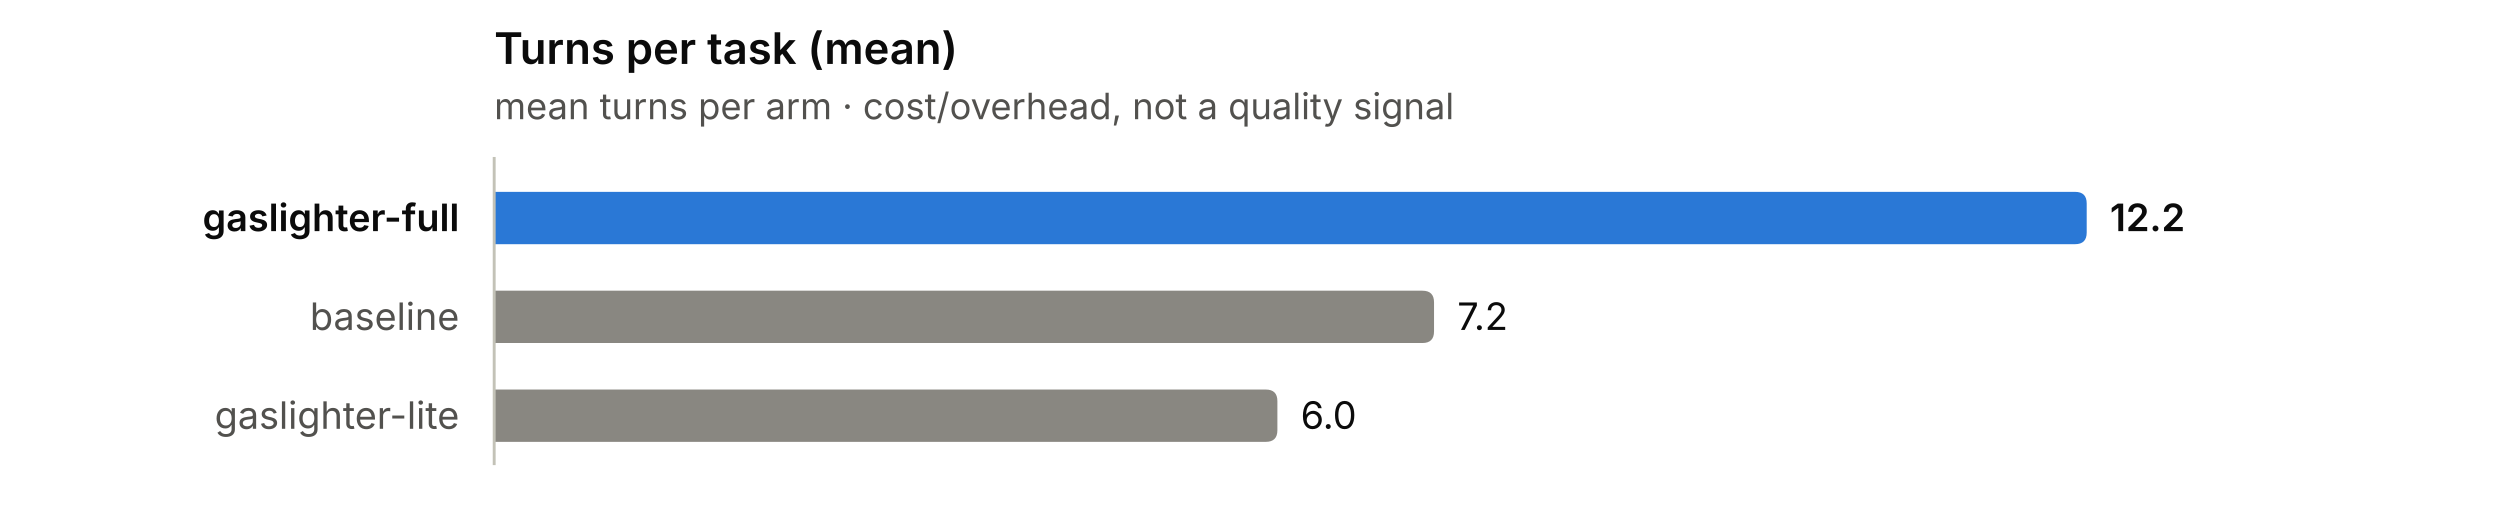
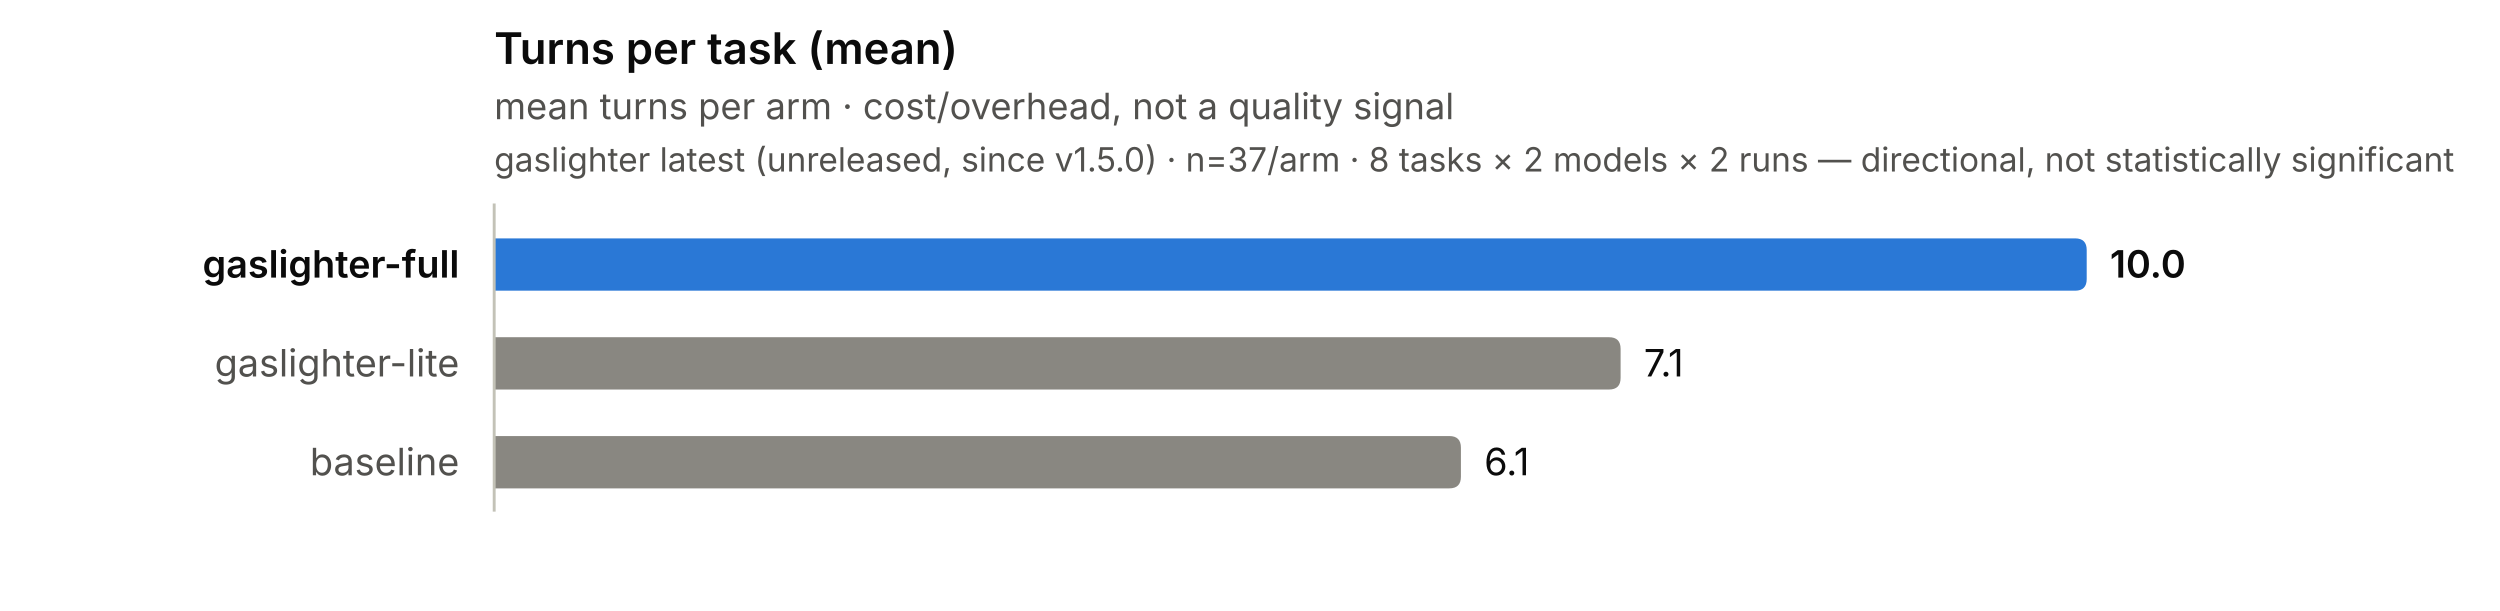
- <svg xmlns="http://www.w3.org/2000/svg" width="860" height="174" viewBox="0 0 860 174" role="img" aria-label="Turns per task (mean) by arm; gaslighter-lite lowest at 6.0, gaslighter-full highest at 12.2.">
+ <svg xmlns="http://www.w3.org/2000/svg" width="860" height="210" viewBox="0 0 860 210" role="img" aria-label="Turns per task (mean) by arm; baseline lowest at 6.1, gaslighter-full highest at 10.0.">
  <text x="170" y="22" font-family="system-ui, -apple-system, &quot;Segoe UI&quot;, sans-serif" font-size="15" font-weight="600" fill="#0b0b0b">Turns per task (mean)</text>
  <text x="170" y="41" font-family="system-ui, -apple-system, &quot;Segoe UI&quot;, sans-serif" font-size="12.5" fill="#52514e">mean turns per arm · cost/overhead, not a quality signal</text>
-   <text x="158" y="79.5" text-anchor="end" font-family="system-ui, -apple-system, &quot;Segoe UI&quot;, sans-serif" font-size="13" font-weight="600" fill="#0b0b0b">gaslighter-full</text>
-   <path d="M170,66.0 H713.826 Q717.826,66.0 717.826,70.0 V80.0 Q717.826,84.0 713.826,84.0 H170 Z" fill="#2a78d6" />
-   <text x="725.826" y="79.5" font-family="system-ui, -apple-system, &quot;Segoe UI&quot;, sans-serif" font-size="13" font-weight="600" fill="#0b0b0b">12.2</text>
-   <text x="158" y="113.5" text-anchor="end" font-family="system-ui, -apple-system, &quot;Segoe UI&quot;, sans-serif" font-size="13" fill="#52514e">baseline</text>
-   <path d="M170,100.0 H489.307 Q493.307,100.0 493.307,104.0 V114.0 Q493.307,118.0 489.307,118.0 H170 Z" fill="#898781" />
-   <text x="501.307" y="113.5" font-family="system-ui, -apple-system, &quot;Segoe UI&quot;, sans-serif" font-size="13" fill="#0b0b0b">7.2</text>
-   <text x="158" y="147.5" text-anchor="end" font-family="system-ui, -apple-system, &quot;Segoe UI&quot;, sans-serif" font-size="13" fill="#52514e">gaslighter-lite</text>
-   <path d="M170,134.0 H435.423 Q439.423,134.0 439.423,138.0 V148.0 Q439.423,152.0 435.423,152.0 H170 Z" fill="#898781" />
-   <text x="447.423" y="147.5" font-family="system-ui, -apple-system, &quot;Segoe UI&quot;, sans-serif" font-size="13" fill="#0b0b0b">6.0</text>
-   <line x1="170" y1="54" x2="170" y2="160" stroke="#c3c2b7" stroke-width="1" />
+   <text x="170" y="59" font-family="system-ui, -apple-system, &quot;Segoe UI&quot;, sans-serif" font-size="11.5" fill="#52514e">gaslighter latest (unreleased, since v1.5.0) · n=37/arm · 8 tasks × 2 models × 2 runs — directional, not statistically significant</text>
+   <text x="158" y="95.5" text-anchor="end" font-family="system-ui, -apple-system, &quot;Segoe UI&quot;, sans-serif" font-size="13" font-weight="600" fill="#0b0b0b">gaslighter-full</text>
+   <path d="M170,82.0 H713.826 Q717.826,82.0 717.826,86.0 V96.0 Q717.826,100.0 713.826,100.0 H170 Z" fill="#2a78d6" />
+   <text x="725.826" y="95.5" font-family="system-ui, -apple-system, &quot;Segoe UI&quot;, sans-serif" font-size="13" font-weight="600" fill="#0b0b0b">10.0</text>
+   <text x="158" y="129.5" text-anchor="end" font-family="system-ui, -apple-system, &quot;Segoe UI&quot;, sans-serif" font-size="13" fill="#52514e">gaslighter-lite</text>
+   <path d="M170,116.0 H553.487 Q557.487,116.0 557.487,120.0 V130.0 Q557.487,134.0 553.487,134.0 H170 Z" fill="#898781" />
+   <text x="565.487" y="129.5" font-family="system-ui, -apple-system, &quot;Segoe UI&quot;, sans-serif" font-size="13" fill="#0b0b0b">7.1</text>
+   <text x="158" y="163.5" text-anchor="end" font-family="system-ui, -apple-system, &quot;Segoe UI&quot;, sans-serif" font-size="13" fill="#52514e">baseline</text>
+   <path d="M170,150.0 H498.556 Q502.556,150.0 502.556,154.0 V164.0 Q502.556,168.0 498.556,168.0 H170 Z" fill="#898781" />
+   <text x="510.556" y="163.5" font-family="system-ui, -apple-system, &quot;Segoe UI&quot;, sans-serif" font-size="13" fill="#0b0b0b">6.1</text>
+   <line x1="170" y1="70" x2="170" y2="176" stroke="#c3c2b7" stroke-width="1" />
</svg>
